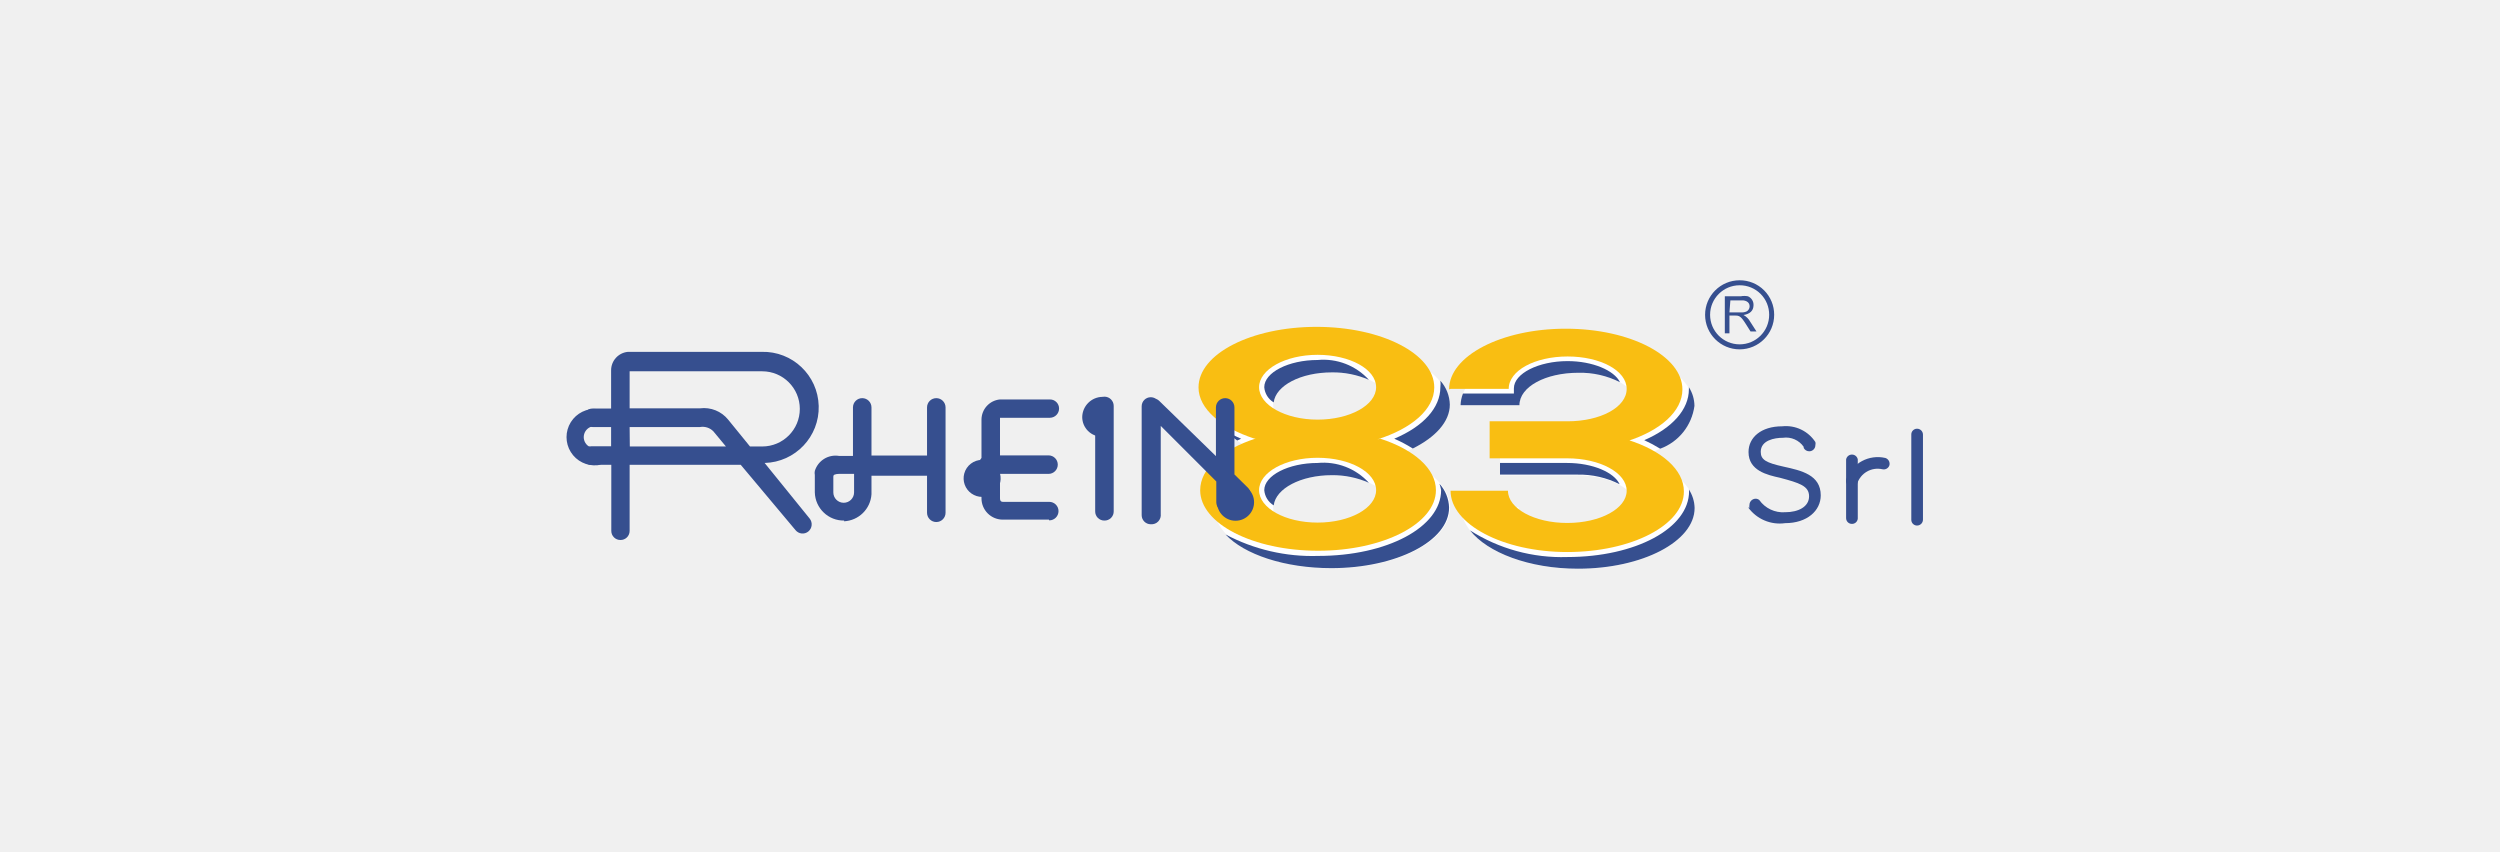
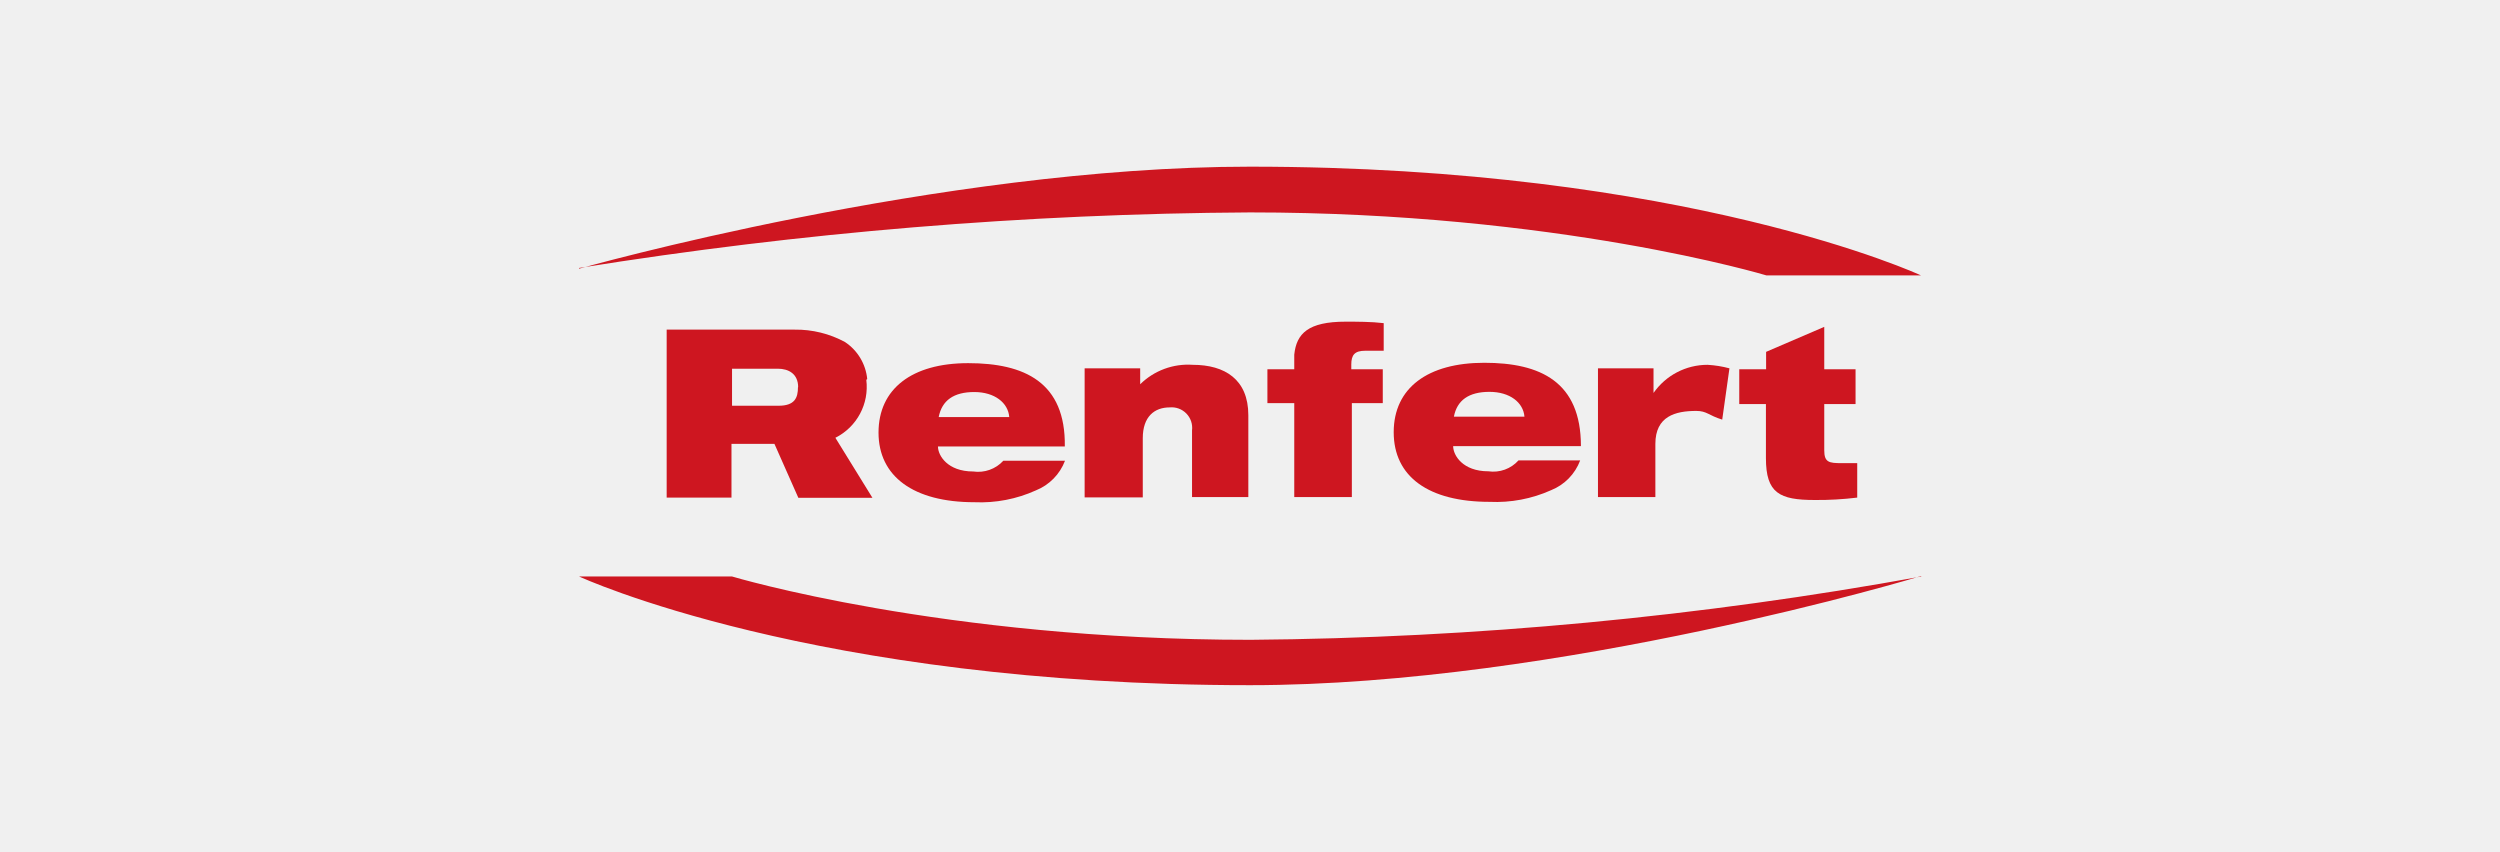
<svg xmlns="http://www.w3.org/2000/svg" id="Capa_1" data-name="Capa 1" viewBox="0 0 135 46">
  <defs>
-     <style>.cls-1{fill:#fff;}.cls-2{fill:#f9be12;}.cls-3{fill:#364f8f;}.cls-4,.cls-5{fill:none;stroke:#364f8f;}.cls-4{stroke-width:0.27px;}.cls-5{stroke-linecap:round;stroke-width:0.93px;}</style>
+     <style>.cls-1{fill:#ce1620;}</style>
  </defs>
-   <path class="cls-1" d="M78.91,21.88h3.14c0-1,1.42-1.75,3.18-1.75s3.18.78,3.18,1.75S87,23.62,85.23,23.62L81,23.67v2h4.19c1.77,0,3.2.78,3.2,1.75s-1.43,1.75-3.2,1.75S82,28.36,82,27.39H78.91c0,1.81,2.82,3.32,6.3,3.32s6.3-1.47,6.3-3.28c0-1.17-1.19-2.19-3-2.77l-.09.06c1.83-.57,3.05-1.61,3.05-2.8,0-1.81-2.82-3.27-6.3-3.27s-6.3,1.46-6.3,3.27" />
-   <path class="cls-1" d="M71.92,25.66c-1.75,0-3.17.79-3.17,1.75s1.42,1.75,3.17,1.75,3.16-.78,3.16-1.75-1.42-1.75-3.16-1.75m0-5.55c-1.75,0-3.17.78-3.17,1.74s1.42,1.75,3.17,1.75,3.16-.78,3.16-1.75-1.42-1.74-3.16-1.74m3.38,4.52c1.8.58,3,1.61,3,2.78,0,1.81-2.85,3.27-6.36,3.27s-6.37-1.46-6.37-3.27c0-1.18,1.22-2.22,3.05-2.79h-.1c-1.77-.59-3-1.61-3-2.77,0-1.8,2.85-3.27,6.37-3.27s6.36,1.47,6.36,3.27c0,1.19-1.23,2.24-3.08,2.81Z" />
-   <path class="cls-2" d="M71.15,24.72c-1.74,0-3.16.78-3.16,1.75s1.42,1.75,3.16,1.75,3.16-.78,3.16-1.75-1.41-1.75-3.16-1.75m0-5.56c-1.74,0-3.16.79-3.16,1.75s1.42,1.75,3.16,1.75,3.16-.78,3.16-1.75-1.41-1.75-3.16-1.75m3.39,4.53c1.8.58,3,1.61,3,2.78,0,1.81-2.85,3.27-6.36,3.27s-6.37-1.46-6.37-3.27c0-1.18,1.22-2.22,3-2.79h-.09c-1.77-.58-3-1.6-3-2.76,0-1.81,2.85-3.27,6.37-3.27s6.36,1.46,6.36,3.27c0,1.19-1.23,2.23-3.08,2.81Z" />
-   <path class="cls-3" d="M66.22,23.28a3.74,3.74,0,0,0,.59.51l.21-.1A6,6,0,0,1,66.22,23.28Z" />
-   <path class="cls-3" d="M71.15,19.44c-1.56,0-2.88.67-2.88,1.47a1.06,1.06,0,0,0,.51.82c.11-.91,1.46-1.62,3.14-1.62a4.83,4.83,0,0,1,2,.4A3.32,3.32,0,0,0,71.15,19.44Z" />
-   <path class="cls-3" d="M77.78,20.56a1.34,1.34,0,0,1,0,.35c0,1.11-.92,2.12-2.49,2.78a7.21,7.21,0,0,1,1,.53c1.21-.6,2-1.44,2-2.37A2,2,0,0,0,77.78,20.56Z" />
-   <path class="cls-3" d="M77.82,26.47c0,2-2.92,3.55-6.64,3.55a10,10,0,0,1-5-1.16c1,1.08,3.2,1.82,5.71,1.82,3.51,0,6.36-1.46,6.36-3.27a2,2,0,0,0-.52-1.29A2,2,0,0,1,77.82,26.47Z" />
-   <path class="cls-3" d="M68.78,27.29c.11-.91,1.46-1.63,3.14-1.63a4.83,4.83,0,0,1,2,.41A3.32,3.32,0,0,0,71.15,25c-1.56,0-2.88.67-2.88,1.47A1.06,1.06,0,0,0,68.78,27.29Z" />
-   <path class="cls-2" d="M78.33,21h3.14c0-1,1.43-1.75,3.18-1.75S87.84,20,87.84,21s-1.43,1.75-3.19,1.75l-4.21,0v2h4.19c1.77,0,3.21.78,3.21,1.75s-1.44,1.74-3.21,1.74-3.2-.78-3.2-1.74h-3.1c0,1.8,2.82,3.31,6.3,3.31s6.3-1.46,6.3-3.27c0-1.17-1.18-2.2-3-2.78l-.08.07c1.82-.58,3-1.62,3-2.8,0-1.81-2.82-3.28-6.3-3.28s-6.3,1.47-6.3,3.28" />
-   <path class="cls-3" d="M82.05,21.88c0-1,1.42-1.75,3.18-1.75a4.74,4.74,0,0,1,2.25.51C87.17,20,86,19.5,84.65,19.5c-1.57,0-2.9.67-2.9,1.47v.28H79a1.91,1.91,0,0,0-.13.63Z" />
-   <path class="cls-3" d="M78.91,21.92v0h0Z" />
-   <path class="cls-3" d="M91.2,20.91s0,.07,0,.11c0,1.09-.89,2.09-2.41,2.75a7.69,7.69,0,0,1,.86.46,2.86,2.86,0,0,0,1.85-2.31A1.9,1.9,0,0,0,91.2,20.91Z" />
-   <path class="cls-3" d="M91.21,26.53c0,2-2.89,3.55-6.58,3.55a9.21,9.21,0,0,1-5.25-1.44c.94,1.2,3.19,2.07,5.83,2.07,3.48,0,6.3-1.47,6.3-3.28a1.92,1.92,0,0,0-.31-1S91.21,26.5,91.21,26.53Z" />
-   <path class="cls-3" d="M84.63,25H81v.63h4.19a4.79,4.79,0,0,1,2.27.52C87.17,25.51,86,25,84.63,25Z" />
-   <path class="cls-4" d="M95.67,17a1.73,1.73,0,1,1-1.73-1.73A1.72,1.72,0,0,1,95.67,17Z" />
-   <path class="cls-3" d="M93.39,16.87H94a.67.67,0,0,0,.31-.05.31.31,0,0,0,.17-.28.29.29,0,0,0-.15-.26.51.51,0,0,0-.27-.06h-.62ZM93.14,16H94a1,1,0,0,1,.39,0,.5.5,0,0,1,.3.48c0,.31-.21.48-.54.53h0a.9.9,0,0,1,.36.36l.34.53h-.32l-.26-.41c-.27-.43-.36-.45-.58-.45h-.3V18h-.25Z" />
-   <path class="cls-3" d="M100,28.29a.31.31,0,0,1-.31-.31V24.81a.32.32,0,0,1,.63,0V28A.31.31,0,0,1,100,28.29Z" />
-   <path class="cls-3" d="M100,26.29a.32.32,0,0,1-.29-.44,1.81,1.81,0,0,1,2.1-1.12.33.33,0,0,1,.22.39.32.32,0,0,1-.38.22,1.16,1.16,0,0,0-1.36.77A.33.33,0,0,1,100,26.29Z" />
-   <path class="cls-3" d="M103.52,28.38a.31.31,0,0,1-.31-.32V23.47a.31.31,0,0,1,.31-.32.32.32,0,0,1,.32.32v4.59A.32.32,0,0,1,103.52,28.38Z" />
-   <path class="cls-3" d="M33.5,29.16a.49.49,0,0,1-.49-.49V25.1H31.92a.49.49,0,0,1,0-1H33V23.06H32a.49.49,0,0,1,0-1h1V20a1,1,0,0,1,.91-1h7.22a3,3,0,0,1,.16,6L43.72,28a.5.5,0,0,1-.07.7.49.49,0,0,1-.69-.07L40,25.1H34v3.57A.49.49,0,0,1,33.5,29.16Zm7-5.05h.66a2,2,0,1,0,0-4.06H34v2h3.8a1.68,1.68,0,0,1,1.52.61Zm-6.49,0H39.2l-.68-.82a.81.81,0,0,0-.72-.23H34Zm11.58,4A1.56,1.56,0,0,1,44,26.59v-.94a.54.54,0,0,1,0-.22,1.17,1.17,0,0,1,1.31-.81h.75V22a.5.5,0,1,1,1,0v2.6h3V22a.49.49,0,1,1,1,0v5.69a.49.49,0,0,1-1,0v-2h-3v1A1.56,1.56,0,0,1,45.57,28.15ZM45,25.74v.85a.56.56,0,1,0,1.12,0v-1h-.81s-.27,0-.3.09A.43.43,0,0,1,45,25.74Zm11.64,2.32H54.16A1.15,1.15,0,0,1,53,26.9V25.43a.53.53,0,0,1-.14-.35.55.55,0,0,1,.14-.35V22.66a1.1,1.1,0,0,1,1-1.09H56.7a.49.49,0,0,1,.49.49.5.5,0,0,1-.49.5H54s0,.06,0,.1v1.93h2.62a.49.49,0,0,1,0,1H54v1.32c0,.19.11.19.17.19h2.49a.49.49,0,1,1,0,1Z" />
-   <path class="cls-3" d="M54,25.57a1,1,0,1,1-1.93,0,1,1,0,0,1,1.93,0" />
-   <path class="cls-5" d="M32.22,24.66a1.06,1.06,0,1,1,0-2.11" />
-   <path class="cls-3" d="M59.63,28.11a.49.49,0,0,1-.49-.5V21.92a.49.49,0,1,1,1,0v5.69A.49.49,0,0,1,59.63,28.11Z" />
-   <path class="cls-3" d="M59.56,23.58h-.05a1.06,1.06,0,0,1-1.07-1.06,1.11,1.11,0,0,1,1.1-1.09" />
-   <path class="cls-3" d="M62.14,28.31a.49.49,0,0,1-.49-.49V21.94a.49.49,0,0,1,.49-.49.5.5,0,0,1,.27.08.59.59,0,0,1,.17.1l3.08,3V22a.5.5,0,0,1,1,0v3.62l.72.71a.49.49,0,0,1,0,.7.5.5,0,0,1-.7,0l0,0v.09a.5.5,0,0,1-1,0V26l-3-3v4.75A.5.5,0,0,1,62.14,28.31Z" />
-   <path class="cls-3" d="M67.72,27.12a1,1,0,1,1-1-1,1,1,0,0,1,1,1" />
-   <path class="cls-3" d="M94.47,27.42a.37.37,0,0,1,0-.15.34.34,0,0,1,.34-.34A.32.32,0,0,1,95,27h0a1.57,1.57,0,0,0,1.4.66c.72,0,1.29-.3,1.29-.86s-.52-.72-1.57-1c-.68-.15-1.7-.38-1.7-1.39,0-.78.67-1.39,1.82-1.39a1.9,1.9,0,0,1,1.79.85l0,0a.34.34,0,0,1,0,.17.33.33,0,0,1-.33.33.34.34,0,0,1-.3-.18l0-.06a1.16,1.16,0,0,0-1.12-.49c-.45,0-1.2.13-1.2.76,0,.43.29.59,1.24.8s2,.44,2,1.55c0,.83-.74,1.5-1.92,1.5a2.1,2.1,0,0,1-2-.85" />
+   <path class="cls-1" d="M31.27,14.51S50.75,9,67.5,9c23.61,0,36.23,5.87,36.23,5.87H95.38S84.11,11.47,67.5,11.47a237.3,237.3,0,0,0-36.23,3" />
+   <path class="cls-1" d="M103.73,31.11S84.25,37,67.5,37c-23.61,0-36.23-5.87-36.23-5.87h8.26s11.36,3.42,28,3.42a211.91,211.91,0,0,0,36.23-3.42" />
+   <path class="cls-1" d="M54.5,22.52H50.69q.26-1.35,1.92-1.35c1.1,0,1.83.58,1.89,1.35m3,1.59c.05-3.47-2.18-4.5-5.22-4.5S47.44,21,47.44,23.36s1.88,3.76,5.18,3.76a7.27,7.27,0,0,0,3.32-.64,2.79,2.79,0,0,0,1.57-1.6H54.18a1.85,1.85,0,0,1-1.63.58c-1.38,0-1.9-.86-1.9-1.35Z" />
+   <path class="cls-1" d="M58.57,19.89h3v.86h0a3.68,3.68,0,0,1,2.84-1.05c1.73,0,3,.79,3,2.72v4.42H64.37v-3.6A1.11,1.11,0,0,0,63.16,22c-.82,0-1.45.5-1.45,1.66v3.2H58.57Z" />
+   <path class="cls-1" d="M69.89,21.77H68.44V19.94h1.45v-.79c.12-1.14.75-1.78,2.77-1.78.6,0,1.4,0,2.06.08v1.49h-1c-.57,0-.75.23-.75.74v.26h1.7v1.83H73v5.07H69.89Z" />
+   <path class="cls-1" d="M86.29,19.89h3v1.33h0a3.55,3.55,0,0,1,2.92-1.52,5.78,5.78,0,0,1,1.18.19L93,22.66c-.74-.23-.83-.47-1.4-.47-1.12,0-2.21.28-2.21,1.78v2.87H86.29Z" />
+   <path class="cls-1" d="M93.92,19.94h1.45V19l3.14-1.35v2.29h1.69v1.88H98.51v2.5c0,.65.26.69.94.69l.84,0v1.86A17.55,17.55,0,0,1,98,27c-1.91,0-2.64-.37-2.64-2.26V21.82H93.92Z" />
+   <path class="cls-1" d="M82.32,22.5H78.51c.17-.89.81-1.34,1.92-1.34s1.83.58,1.89,1.34m3.05,1.59c0-3.47-2.18-4.5-5.22-4.5s-4.89,1.35-4.89,3.75,1.88,3.76,5.18,3.76a7.28,7.28,0,0,0,3.32-.63,2.78,2.78,0,0,0,1.57-1.61H82a1.83,1.83,0,0,1-1.63.59c-1.38,0-1.9-.86-1.9-1.36Z" />
+   <path class="cls-1" d="M43.09,20.91c0,.57-.17,1-1.05,1H39.53v-2H42c.59,0,1.1.28,1.1,1m3.73-.44a2.71,2.71,0,0,0-1.2-2,5.55,5.55,0,0,0-2.72-.67H36v9.07h3.5v-2.9h2.32l1.29,2.91h4l-2-3.24a3.07,3.07,0,0,0,1.67-3.13" />
</svg>
